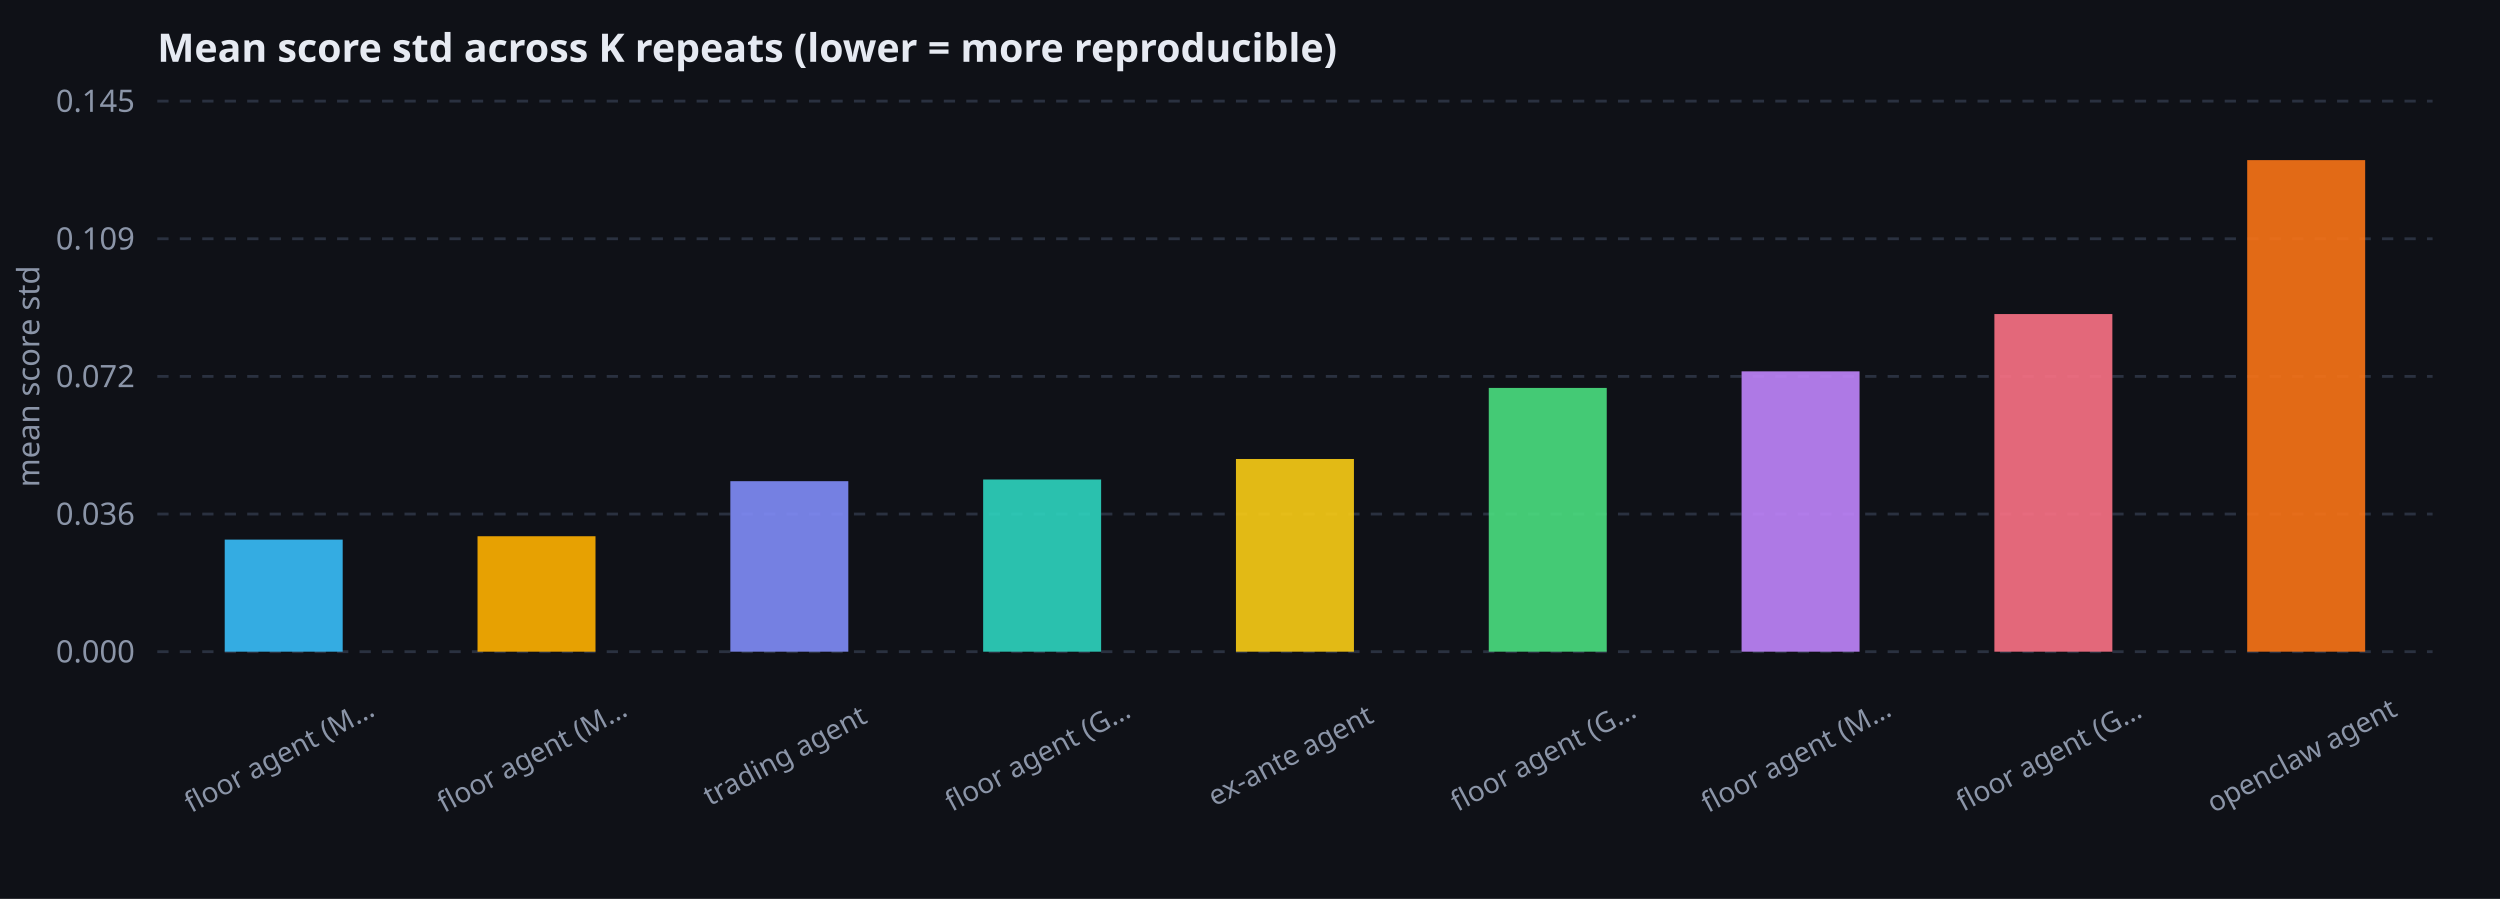
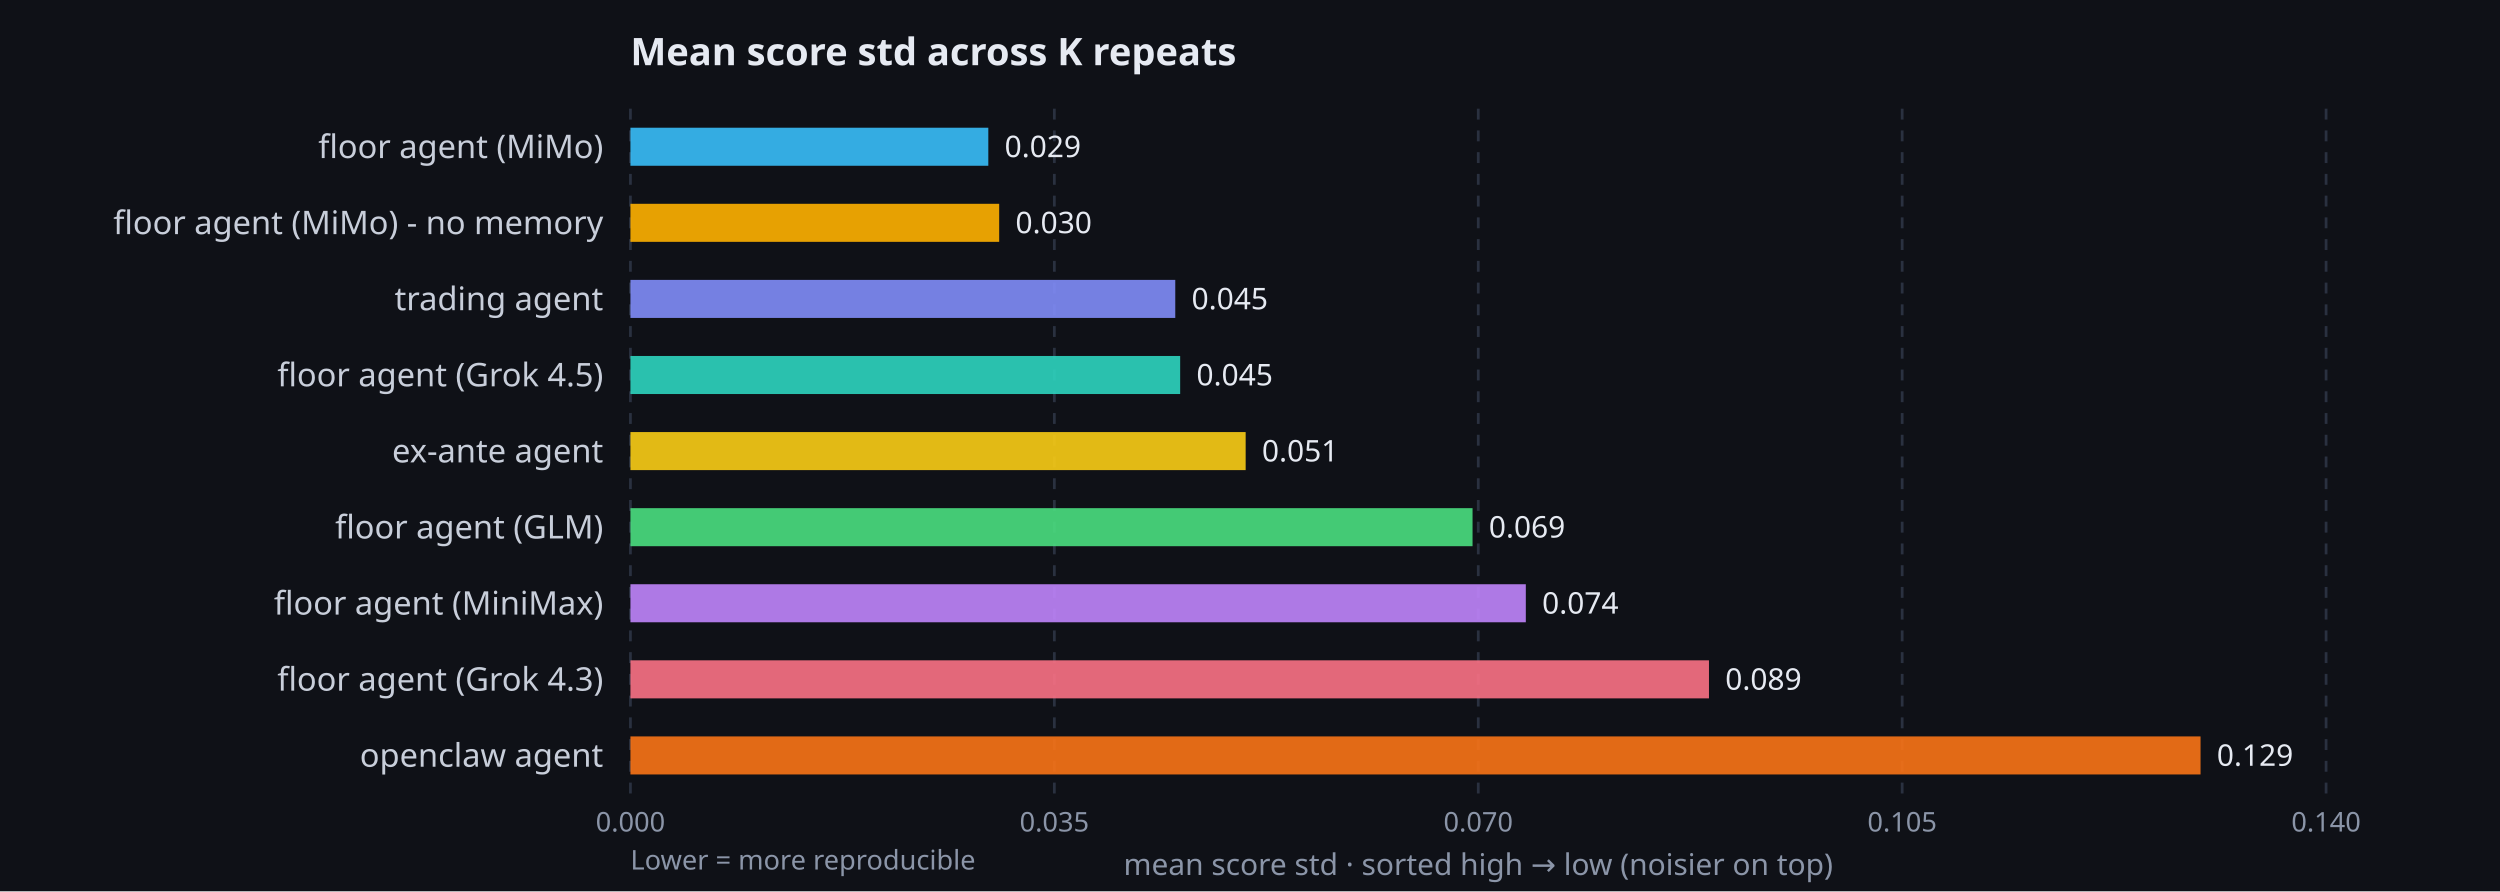
- <svg xmlns="http://www.w3.org/2000/svg" viewBox="0 0 890 320" role="img" aria-label="Mean score std across K repeats (lower = more reproducible)">
-   <rect width="890" height="320" fill="#0f1117" />
-   <text x="56" y="22" fill="#e6eaf2" font-size="14" font-family="ui-sans-serif,system-ui,sans-serif" font-weight="600">Mean score std across K repeats (lower = more reproducible)</text>
-   <line x1="56" y1="232.0" x2="866" y2="232.0" stroke="#2a3140" stroke-dasharray="4 4" />
-   <text x="48" y="232.0" fill="#8b95a8" font-size="11" text-anchor="end" dominant-baseline="middle" font-family="ui-sans-serif,system-ui,sans-serif">0.000</text>
-   <line x1="56" y1="183.0" x2="866" y2="183.0" stroke="#2a3140" stroke-dasharray="4 4" />
-   <text x="48" y="183.0" fill="#8b95a8" font-size="11" text-anchor="end" dominant-baseline="middle" font-family="ui-sans-serif,system-ui,sans-serif">0.036</text>
-   <line x1="56" y1="134.0" x2="866" y2="134.0" stroke="#2a3140" stroke-dasharray="4 4" />
-   <text x="48" y="134.0" fill="#8b95a8" font-size="11" text-anchor="end" dominant-baseline="middle" font-family="ui-sans-serif,system-ui,sans-serif">0.072</text>
-   <line x1="56" y1="85.0" x2="866" y2="85.0" stroke="#2a3140" stroke-dasharray="4 4" />
-   <text x="48" y="85.0" fill="#8b95a8" font-size="11" text-anchor="end" dominant-baseline="middle" font-family="ui-sans-serif,system-ui,sans-serif">0.109</text>
-   <line x1="56" y1="36.0" x2="866" y2="36.0" stroke="#2a3140" stroke-dasharray="4 4" />
-   <text x="48" y="36.0" fill="#8b95a8" font-size="11" text-anchor="end" dominant-baseline="middle" font-family="ui-sans-serif,system-ui,sans-serif">0.145</text>
-   <rect x="80.0" y="192.1" width="42.0" height="39.9" fill="#38bdf8" opacity="0.9" />
-   <text x="101.0" y="272" fill="#8b95a8" font-size="10" text-anchor="middle" font-family="ui-sans-serif,system-ui,sans-serif" transform="rotate(-28 101.0,272)">floor agent (M…</text>
-   <rect x="170.0" y="190.9" width="42.0" height="41.1" fill="#ffb000" opacity="0.9" />
-   <text x="191.0" y="272" fill="#8b95a8" font-size="10" text-anchor="middle" font-family="ui-sans-serif,system-ui,sans-serif" transform="rotate(-28 191.0,272)">floor agent (M…</text>
-   <rect x="260.0" y="171.3" width="42.0" height="60.7" fill="#818cf8" opacity="0.9" />
-   <text x="281.0" y="272" fill="#8b95a8" font-size="10" text-anchor="middle" font-family="ui-sans-serif,system-ui,sans-serif" transform="rotate(-28 281.0,272)">trading agent</text>
-   <rect x="350.0" y="170.7" width="42.0" height="61.3" fill="#2dd4bf" opacity="0.9" />
-   <text x="371.0" y="272" fill="#8b95a8" font-size="10" text-anchor="middle" font-family="ui-sans-serif,system-ui,sans-serif" transform="rotate(-28 371.0,272)">floor agent (G…</text>
-   <rect x="440.0" y="163.4" width="42.0" height="68.6" fill="#facc15" opacity="0.9" />
-   <text x="461.0" y="272" fill="#8b95a8" font-size="10" text-anchor="middle" font-family="ui-sans-serif,system-ui,sans-serif" transform="rotate(-28 461.0,272)">ex-ante agent</text>
-   <rect x="530.0" y="138.1" width="42.0" height="93.9" fill="#4ade80" opacity="0.9" />
-   <text x="551.0" y="272" fill="#8b95a8" font-size="10" text-anchor="middle" font-family="ui-sans-serif,system-ui,sans-serif" transform="rotate(-28 551.0,272)">floor agent (G…</text>
-   <rect x="620.0" y="132.2" width="42.0" height="99.8" fill="#c084fc" opacity="0.9" />
-   <text x="641.0" y="272" fill="#8b95a8" font-size="10" text-anchor="middle" font-family="ui-sans-serif,system-ui,sans-serif" transform="rotate(-28 641.0,272)">floor agent (M…</text>
-   <rect x="710.0" y="111.8" width="42.0" height="120.2" fill="#fb7185" opacity="0.9" />
-   <text x="731.0" y="272" fill="#8b95a8" font-size="10" text-anchor="middle" font-family="ui-sans-serif,system-ui,sans-serif" transform="rotate(-28 731.0,272)">floor agent (G…</text>
-   <rect x="800.0" y="57.0" width="42.0" height="175.0" fill="#f97316" opacity="0.9" />
-   <text x="821.0" y="272" fill="#8b95a8" font-size="10" text-anchor="middle" font-family="ui-sans-serif,system-ui,sans-serif" transform="rotate(-28 821.0,272)">openclaw agent</text>
-   <text x="14" y="134.0" fill="#8b95a8" font-size="11" text-anchor="middle" transform="rotate(-90 14,134.0)" font-family="ui-sans-serif,system-ui,sans-serif">mean score std</text>
+ <svg xmlns="http://www.w3.org/2000/svg" viewBox="0 0 920 328" role="img" aria-label="Mean score std across K repeats">
+   <rect width="920" height="328" fill="#0f1117" />
+   <text x="232" y="24" fill="#e6eaf2" font-size="14" font-family="ui-sans-serif,system-ui,sans-serif" font-weight="600">Mean score std across K repeats</text>
+   <line x1="232.0" y1="40" x2="232.0" y2="292" stroke="#2a3140" stroke-dasharray="4 4" />
+   <text x="232.0" y="306" fill="#8b95a8" font-size="10" text-anchor="middle" font-family="ui-sans-serif,system-ui,sans-serif">0.000</text>
+   <line x1="388.0" y1="40" x2="388.0" y2="292" stroke="#2a3140" stroke-dasharray="4 4" />
+   <text x="388.0" y="306" fill="#8b95a8" font-size="10" text-anchor="middle" font-family="ui-sans-serif,system-ui,sans-serif">0.035</text>
+   <line x1="544.0" y1="40" x2="544.0" y2="292" stroke="#2a3140" stroke-dasharray="4 4" />
+   <text x="544.0" y="306" fill="#8b95a8" font-size="10" text-anchor="middle" font-family="ui-sans-serif,system-ui,sans-serif">0.070</text>
+   <line x1="700.0" y1="40" x2="700.0" y2="292" stroke="#2a3140" stroke-dasharray="4 4" />
+   <text x="700.0" y="306" fill="#8b95a8" font-size="10" text-anchor="middle" font-family="ui-sans-serif,system-ui,sans-serif">0.105</text>
+   <line x1="856.0" y1="40" x2="856.0" y2="292" stroke="#2a3140" stroke-dasharray="4 4" />
+   <text x="856.0" y="306" fill="#8b95a8" font-size="10" text-anchor="middle" font-family="ui-sans-serif,system-ui,sans-serif">0.140</text>
+   <rect x="232.0" y="47.0" width="131.7" height="14" fill="#38bdf8" opacity="0.9" />
+   <text x="222" y="54.0" fill="#c8ceda" font-size="12" text-anchor="end" dominant-baseline="middle" font-family="ui-sans-serif,system-ui,sans-serif">floor agent (MiMo)</text>
+   <text x="369.7" y="54.0" fill="#e6eaf2" font-size="11" dominant-baseline="middle" font-family="ui-sans-serif,system-ui,sans-serif">0.029</text>
+   <rect x="232.0" y="75.0" width="135.7" height="14" fill="#ffb000" opacity="0.9" />
+   <text x="222" y="82.0" fill="#c8ceda" font-size="12" text-anchor="end" dominant-baseline="middle" font-family="ui-sans-serif,system-ui,sans-serif">floor agent (MiMo) - no memory</text>
+   <text x="373.7" y="82.0" fill="#e6eaf2" font-size="11" dominant-baseline="middle" font-family="ui-sans-serif,system-ui,sans-serif">0.030</text>
+   <rect x="232.0" y="103.0" width="200.5" height="14" fill="#818cf8" opacity="0.9" />
+   <text x="222" y="110.0" fill="#c8ceda" font-size="12" text-anchor="end" dominant-baseline="middle" font-family="ui-sans-serif,system-ui,sans-serif">trading agent</text>
+   <text x="438.5" y="110.0" fill="#e6eaf2" font-size="11" dominant-baseline="middle" font-family="ui-sans-serif,system-ui,sans-serif">0.045</text>
+   <rect x="232.0" y="131.0" width="202.3" height="14" fill="#2dd4bf" opacity="0.9" />
+   <text x="222" y="138.0" fill="#c8ceda" font-size="12" text-anchor="end" dominant-baseline="middle" font-family="ui-sans-serif,system-ui,sans-serif">floor agent (Grok 4.5)</text>
+   <text x="440.3" y="138.0" fill="#e6eaf2" font-size="11" dominant-baseline="middle" font-family="ui-sans-serif,system-ui,sans-serif">0.045</text>
+   <rect x="232.0" y="159.0" width="226.4" height="14" fill="#facc15" opacity="0.9" />
+   <text x="222" y="166.0" fill="#c8ceda" font-size="12" text-anchor="end" dominant-baseline="middle" font-family="ui-sans-serif,system-ui,sans-serif">ex-ante agent</text>
+   <text x="464.4" y="166.0" fill="#e6eaf2" font-size="11" dominant-baseline="middle" font-family="ui-sans-serif,system-ui,sans-serif">0.051</text>
+   <rect x="232.0" y="187.0" width="309.9" height="14" fill="#4ade80" opacity="0.9" />
+   <text x="222" y="194.0" fill="#c8ceda" font-size="12" text-anchor="end" dominant-baseline="middle" font-family="ui-sans-serif,system-ui,sans-serif">floor agent (GLM)</text>
+   <text x="547.9" y="194.0" fill="#e6eaf2" font-size="11" dominant-baseline="middle" font-family="ui-sans-serif,system-ui,sans-serif">0.069</text>
+   <rect x="232.0" y="215.0" width="329.5" height="14" fill="#c084fc" opacity="0.9" />
+   <text x="222" y="222.0" fill="#c8ceda" font-size="12" text-anchor="end" dominant-baseline="middle" font-family="ui-sans-serif,system-ui,sans-serif">floor agent (MiniMax)</text>
+   <text x="567.5" y="222.0" fill="#e6eaf2" font-size="11" dominant-baseline="middle" font-family="ui-sans-serif,system-ui,sans-serif">0.074</text>
+   <rect x="232.0" y="243.0" width="396.9" height="14" fill="#fb7185" opacity="0.9" />
+   <text x="222" y="250.0" fill="#c8ceda" font-size="12" text-anchor="end" dominant-baseline="middle" font-family="ui-sans-serif,system-ui,sans-serif">floor agent (Grok 4.3)</text>
+   <text x="634.9" y="250.0" fill="#e6eaf2" font-size="11" dominant-baseline="middle" font-family="ui-sans-serif,system-ui,sans-serif">0.089</text>
+   <rect x="232.0" y="271.0" width="577.8" height="14" fill="#f97316" opacity="0.9" />
+   <text x="222" y="278.0" fill="#c8ceda" font-size="12" text-anchor="end" dominant-baseline="middle" font-family="ui-sans-serif,system-ui,sans-serif">openclaw agent</text>
+   <text x="815.8" y="278.0" fill="#e6eaf2" font-size="11" dominant-baseline="middle" font-family="ui-sans-serif,system-ui,sans-serif">0.129</text>
+   <text x="544" y="322" fill="#8b95a8" font-size="11" text-anchor="middle" font-family="ui-sans-serif,system-ui,sans-serif">mean score std · sorted high → low (noisier on top)</text>
+   <text x="232" y="320" fill="#8b95a8" font-size="10" font-family="ui-sans-serif,system-ui,sans-serif">Lower = more reproducible</text>
</svg>
